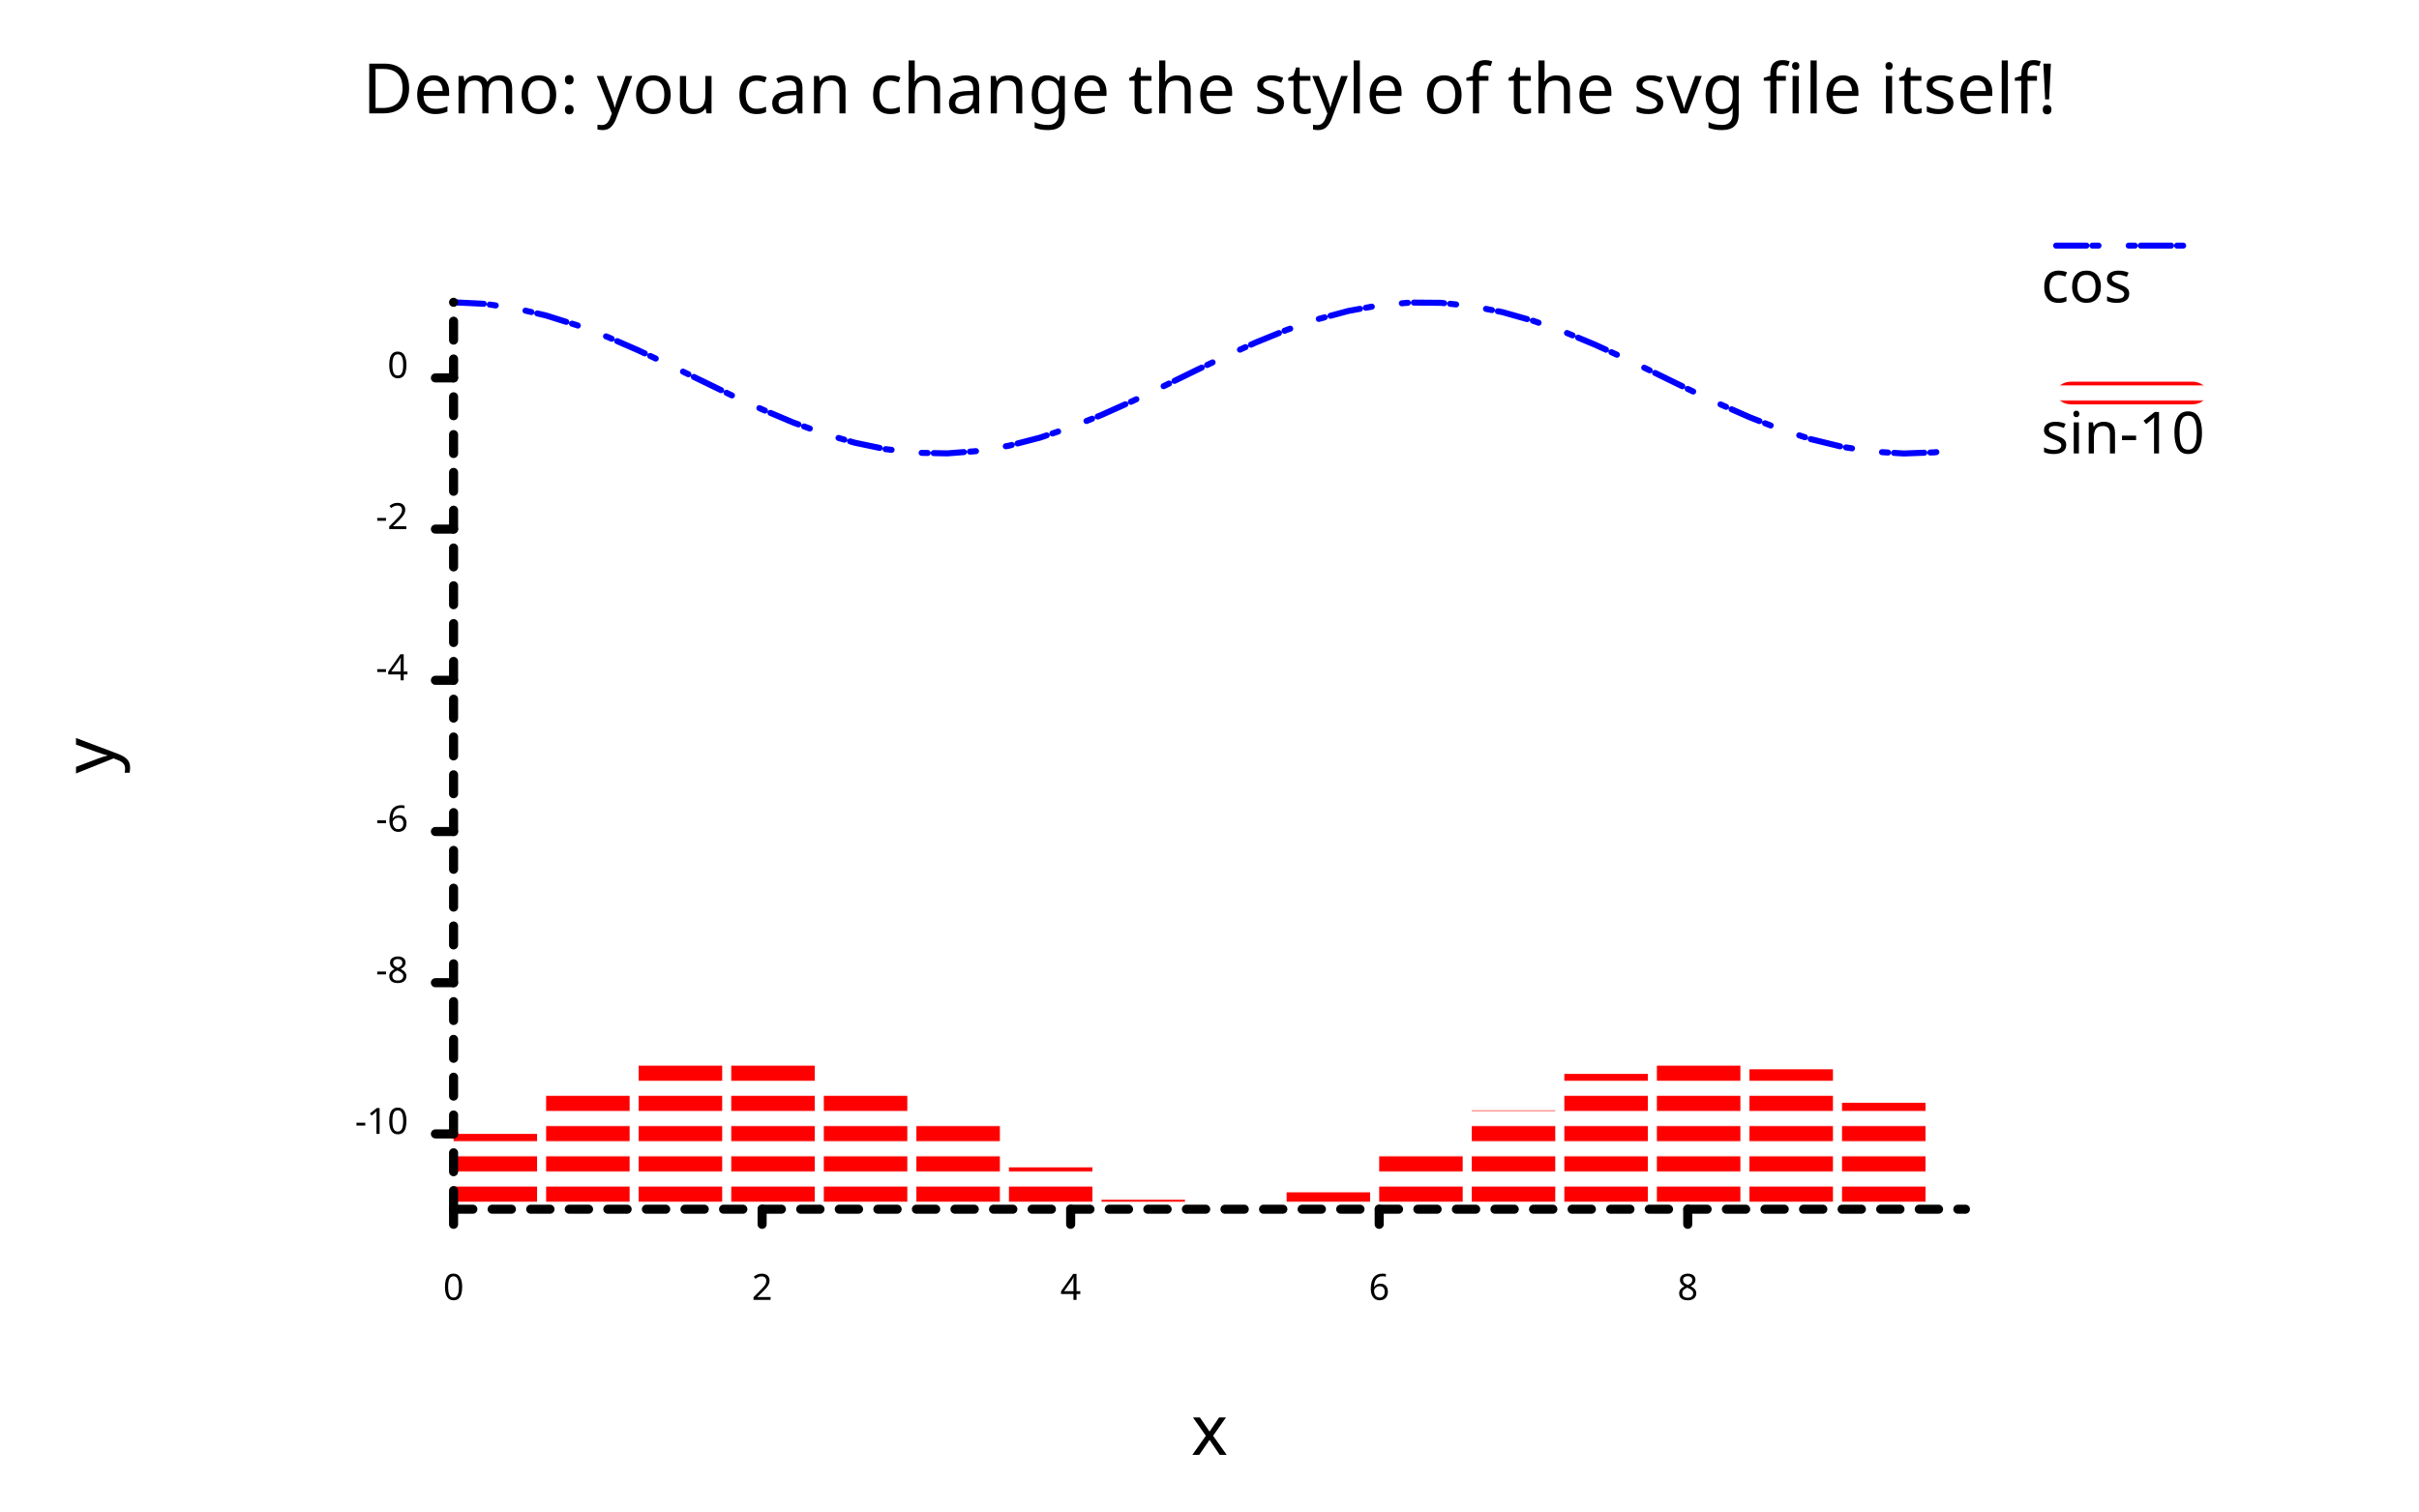
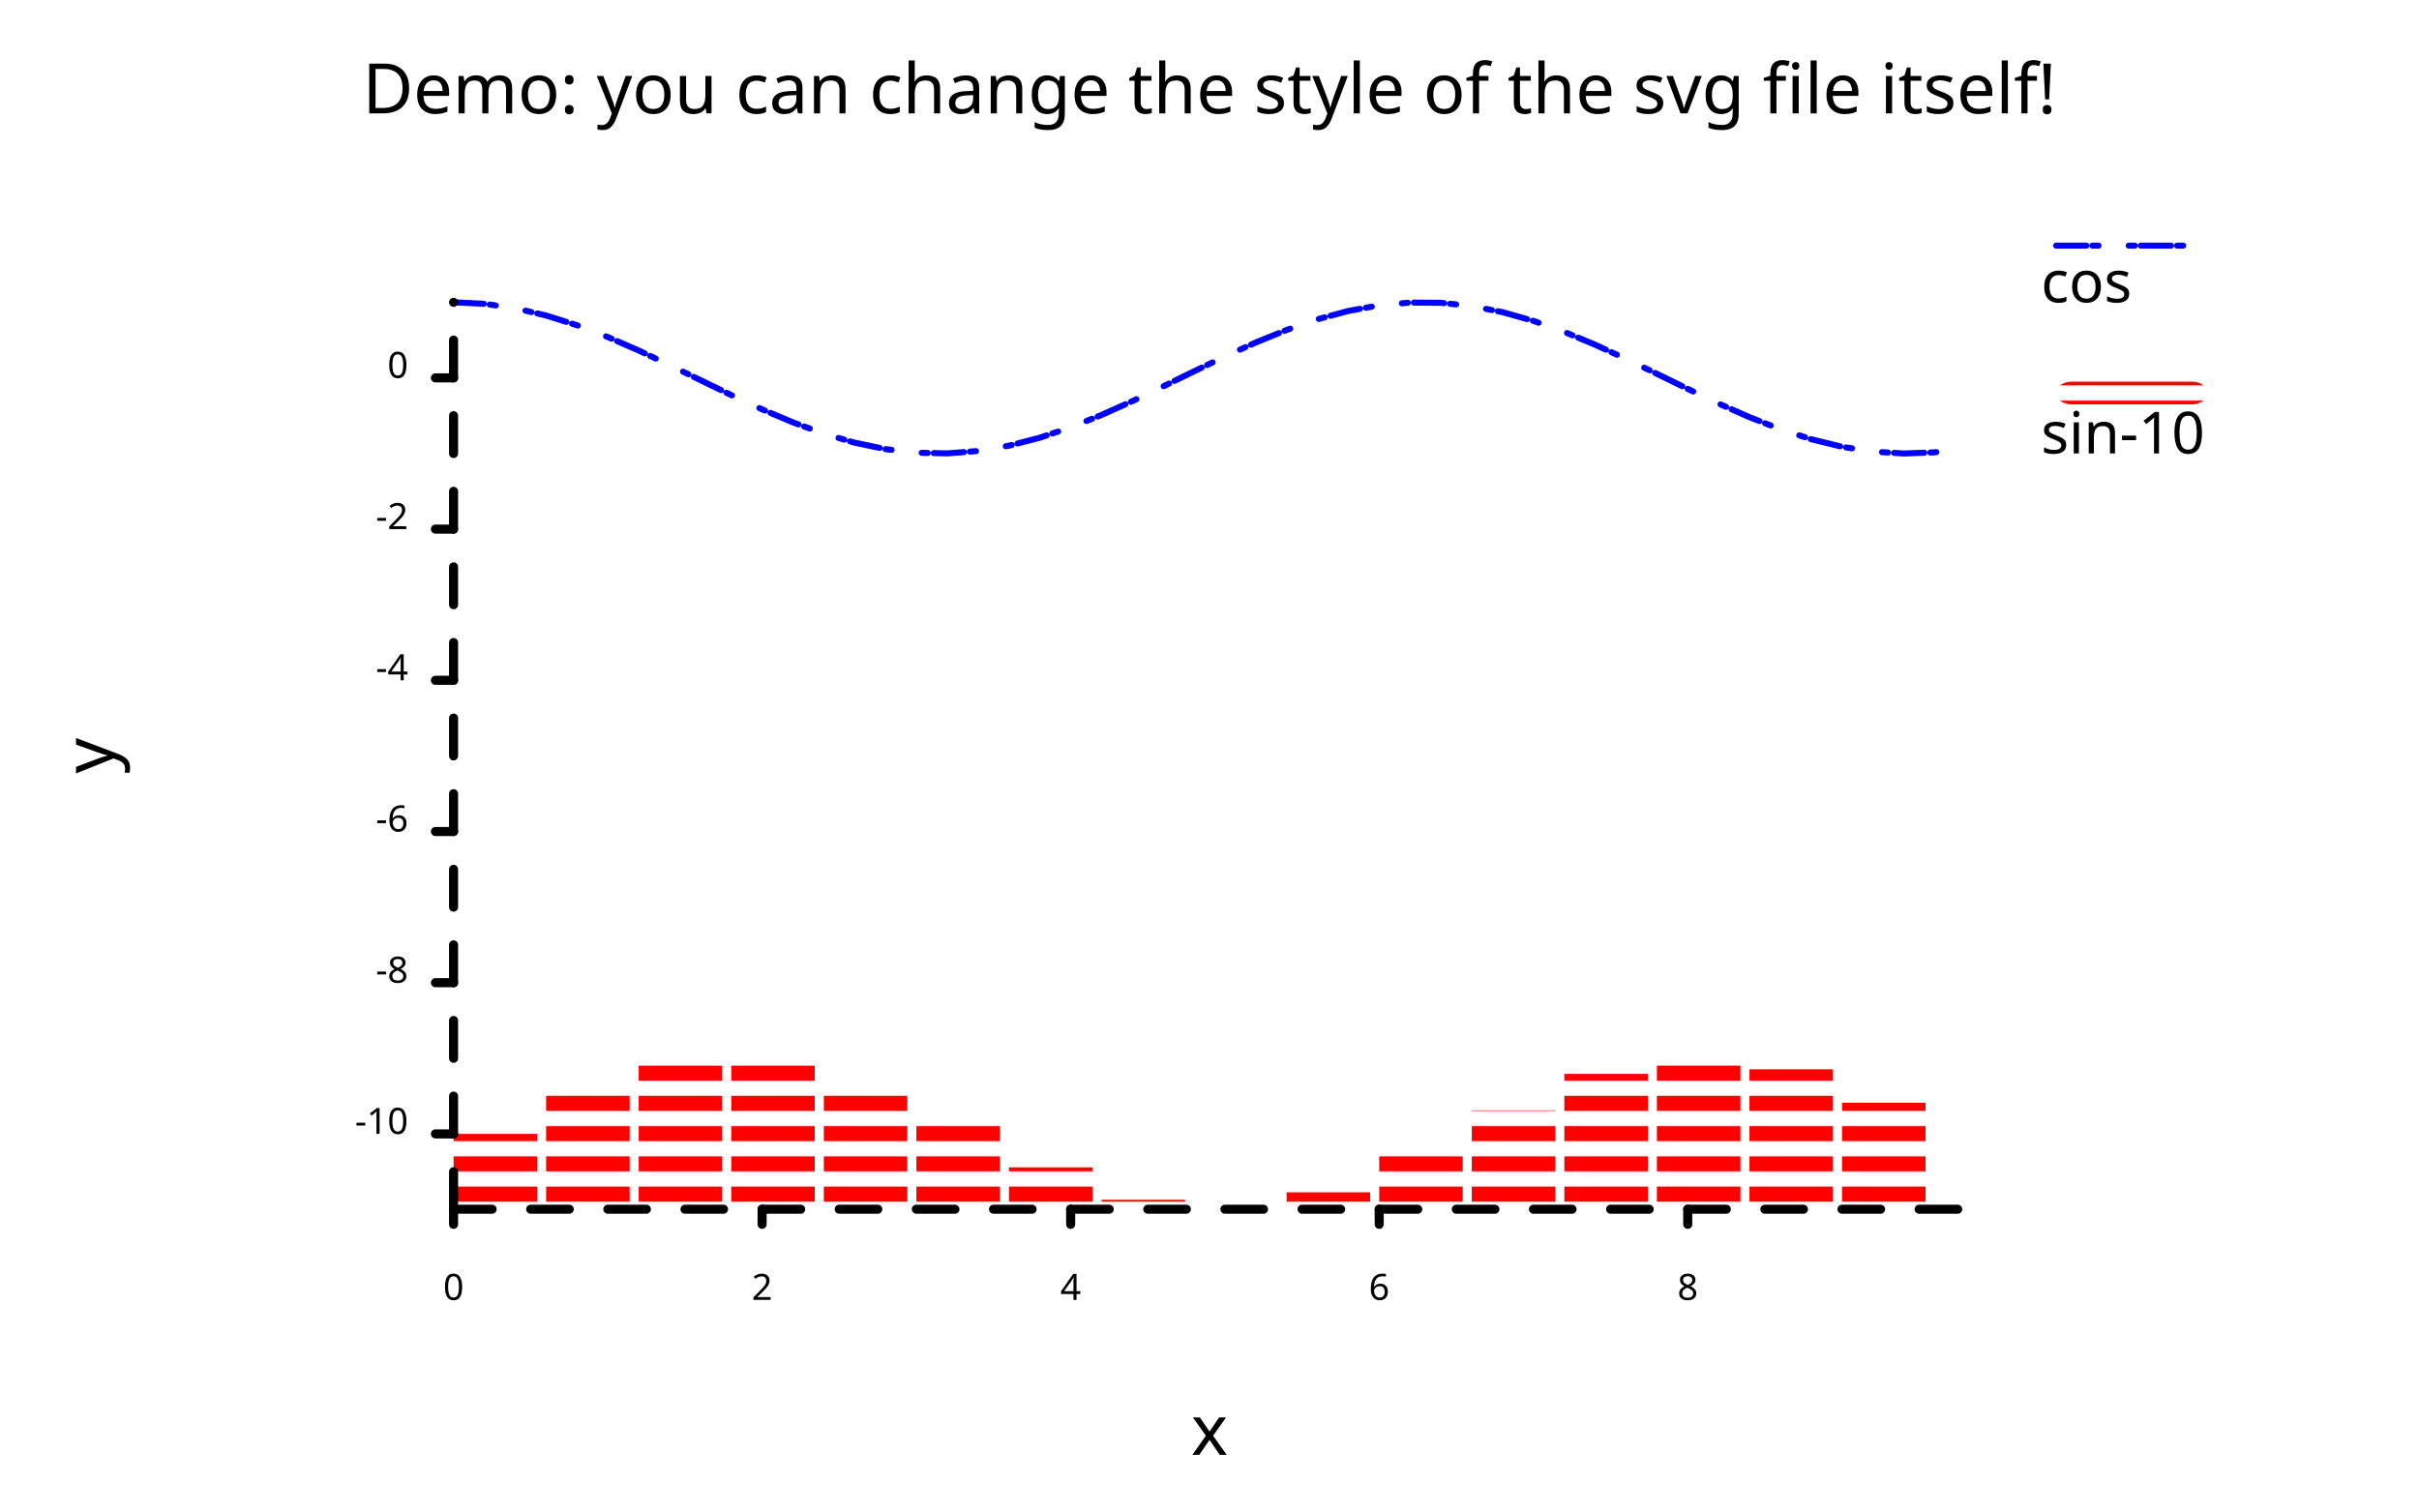
<svg xmlns="http://www.w3.org/2000/svg" width="800" class="poloto_background poloto" height="500" viewBox="0 0 800 500">
  <style>.poloto { stroke-linecap:round; stroke-linejoin:round; font-family: 'Tahoma', sans-serif; stroke-width:2; } .scatter{stroke-width:7} .poloto_text{fill: black;} .poloto_axis_lines{stroke: black;stroke-width:3;fill:none;stroke-dasharray:none} .poloto_background{background-color: AliceBlue;} .poloto0stroke{stroke:  blue;} .poloto1stroke{stroke:  red;} .poloto2stroke{stroke:  green;} .poloto3stroke{stroke:  gold;} .poloto4stroke{stroke:  aqua;} .poloto5stroke{stroke:  lime;} .poloto6stroke{stroke:  orange;} .poloto7stroke{stroke:  chocolate;} .poloto0fill{fill:blue;} .poloto1fill{fill:red;} .poloto2fill{fill:green;} .poloto3fill{fill:gold;} .poloto4fill{fill:aqua;} .poloto5fill{fill:lime;} .poloto6fill{fill:orange;} .poloto7fill{fill:chocolate;}</style>
  <defs>
    <pattern id="pattern" patternUnits="userSpaceOnUse" width="50" height="50">
      <circle cx="25" cy="25" r="25" fill="black" fill-opacity="0.2" />
    </pattern>
    <pattern id="pattern2" patternUnits="userSpaceOnUse" width="10" height="10">
      <line x1="0" y1="5" x2="10" y2="5" stroke="red" stroke-width="5" />
    </pattern>
  </defs>
  <style>
        .poloto_background.poloto_background{
            fill: url(#pattern);
        }
        .poloto0stroke.poloto0stroke{
            stroke-dasharray:10 2 2;
        }
        .poloto1fill.poloto1fill{
            fill: url(#pattern2);
        }
        </style>
  <text class="poloto_text" alignment-baseline="middle" text-anchor="start" font-size="large" x="675" y="100">cos</text>
  <line class="poloto0stroke poloto0legend" stroke="black" x1="680" x2="730" y1="81.25" y2="81.25" />
  <path class="poloto0stroke" fill="none" stroke="black" d=" M 150 100 L 160.204 100.498 L 170.408 101.974 L 180.612 104.368 L 190.816 107.585 L 201.02 111.496 L 211.224 115.946 L 221.429 120.757 L 231.633 125.738 L 241.837 130.69 L 252.041 135.415 L 262.245 139.725 L 272.449 143.449 L 282.653 146.437 L 292.857 148.571 L 303.061 149.766 L 313.265 149.973 L 323.469 149.186 L 333.673 147.434 L 343.878 144.789 L 354.082 141.354 L 364.286 137.268 L 374.49 132.694 L 384.694 127.813 L 394.898 122.82 L 405.102 117.914 L 415.306 113.291 L 425.51 109.136 L 435.714 105.613 L 445.918 102.863 L 456.122 100.996 L 466.327 100.086 L 476.531 100.17 L 486.735 101.245 L 496.939 103.266 L 507.143 106.154 L 517.347 109.794 L 527.551 114.041 L 537.755 118.724 L 547.959 123.659 L 558.163 128.647 L 568.367 133.49 L 578.571 137.994 L 588.776 141.981 L 598.98 145.292 L 609.184 147.794 L 619.388 149.387 L 629.592 150.008 L 639.796 149.633 L 650 148.276" />
  <text class="poloto_text" alignment-baseline="middle" text-anchor="start" font-size="large" x="675" y="150">sin-10</text>
  <rect class="poloto1fill poloto1legend" x="680" y="126.25" width="50" height="7.5" rx="5" ry="5" />
  <g class="poloto1fill">
    <rect x="150" y="375.088" width="27.612" height="24.912" />
    <rect x="180.612" y="360.967" width="27.612" height="39.033" />
    <rect x="211.224" y="351.779" width="27.612" height="48.221" />
    <rect x="241.837" y="350.734" width="27.612" height="49.266" />
    <rect x="272.449" y="358.196" width="27.612" height="41.804" />
    <rect x="303.061" y="371.559" width="27.612" height="28.441" />
    <rect x="333.673" y="386.154" width="27.612" height="13.846" />
    <rect x="364.286" y="396.884" width="27.612" height="3.116" />
    <rect x="394.898" y="400" width="27.612" height="0" />
    <rect x="425.51" y="394.413" width="27.612" height="5.587" />
    <rect x="456.122" y="382.076" width="27.612" height="17.924" />
    <rect x="486.735" y="367.297" width="27.612" height="32.703" />
    <rect x="517.347" y="355.24" width="27.612" height="44.76" />
    <rect x="547.959" y="350.116" width="27.612" height="49.884" />
    <rect x="578.571" y="353.716" width="27.612" height="46.284" />
    <rect x="609.184" y="364.782" width="27.612" height="35.218" />
  </g>
  <text class="poloto_text" alignment-baseline="start" text-anchor="middle" font-size="x-large" x="400" y="37.5">Demo: you can change the style of the svg file itself!</text>
  <text class="poloto_text" alignment-baseline="start" text-anchor="middle" font-size="x-large" x="400" y="481.25">x</text>
  <text class="poloto_text" alignment-baseline="start" text-anchor="middle" font-size="x-large" transform="rotate(-90,37.5,250)" x="37.5" y="250">y</text>
  <line class="poloto_axis_lines" stroke="black" x1="150" x2="150" y1="400" y2="405" />
  <text class="poloto_text" alignment-baseline="start" text-anchor="middle" x="150" y="430"> 0</text>
  <line class="poloto_axis_lines" stroke="black" x1="252.041" x2="252.041" y1="400" y2="405" />
  <text class="poloto_text" alignment-baseline="start" text-anchor="middle" x="252.041" y="430"> 2</text>
  <line class="poloto_axis_lines" stroke="black" x1="354.082" x2="354.082" y1="400" y2="405" />
  <text class="poloto_text" alignment-baseline="start" text-anchor="middle" x="354.082" y="430"> 4</text>
  <line class="poloto_axis_lines" stroke="black" x1="456.122" x2="456.122" y1="400" y2="405" />
  <text class="poloto_text" alignment-baseline="start" text-anchor="middle" x="456.122" y="430"> 6</text>
  <line class="poloto_axis_lines" stroke="black" x1="558.163" x2="558.163" y1="400" y2="405" />
  <text class="poloto_text" alignment-baseline="start" text-anchor="middle" x="558.163" y="430"> 8</text>
  <line class="poloto_axis_lines" stroke="black" x1="150" x2="144" y1="375.088" y2="375.088" />
  <text class="poloto_text" alignment-baseline="middle" text-anchor="end" x="135" y="375.088"> -10</text>
  <line class="poloto_axis_lines" stroke="black" x1="150" x2="144" y1="325.072" y2="325.072" />
  <text class="poloto_text" alignment-baseline="middle" text-anchor="end" x="135" y="325.072"> -8</text>
  <line class="poloto_axis_lines" stroke="black" x1="150" x2="144" y1="275.056" y2="275.056" />
  <text class="poloto_text" alignment-baseline="middle" text-anchor="end" x="135" y="275.056"> -6</text>
  <line class="poloto_axis_lines" stroke="black" x1="150" x2="144" y1="225.04" y2="225.04" />
  <text class="poloto_text" alignment-baseline="middle" text-anchor="end" x="135" y="225.04"> -4</text>
  <line class="poloto_axis_lines" stroke="black" x1="150" x2="144" y1="175.024" y2="175.024" />
  <text class="poloto_text" alignment-baseline="middle" text-anchor="end" x="135" y="175.024"> -2</text>
  <line class="poloto_axis_lines" stroke="black" x1="150" x2="144" y1="125.008" y2="125.008" />
  <text class="poloto_text" alignment-baseline="middle" text-anchor="end" x="135" y="125.008"> 0</text>
-   <path stroke="black" fill="none" class="poloto_axis_lines" style="stroke-dasharray:6.378;stroke-dashoffset:-0;" d=" M 150 400 L 650 400" />
-   <path stroke="black" fill="none" class="poloto_axis_lines" style="stroke-dasharray:6.252;stroke-dashoffset:-24.912;" d=" M 150 400 L 150 100" />
+   <path stroke="black" fill="none" class="poloto_axis_lines" style="stroke-dasharray:12.755;stroke-dashoffset:-0;" d=" M 150 400 L 650 400" />
+   <path stroke="black" fill="none" class="poloto_axis_lines" style="stroke-dasharray:12.504;stroke-dashoffset:-24.912;" d=" M 150 400 L 150 100" />
</svg>
